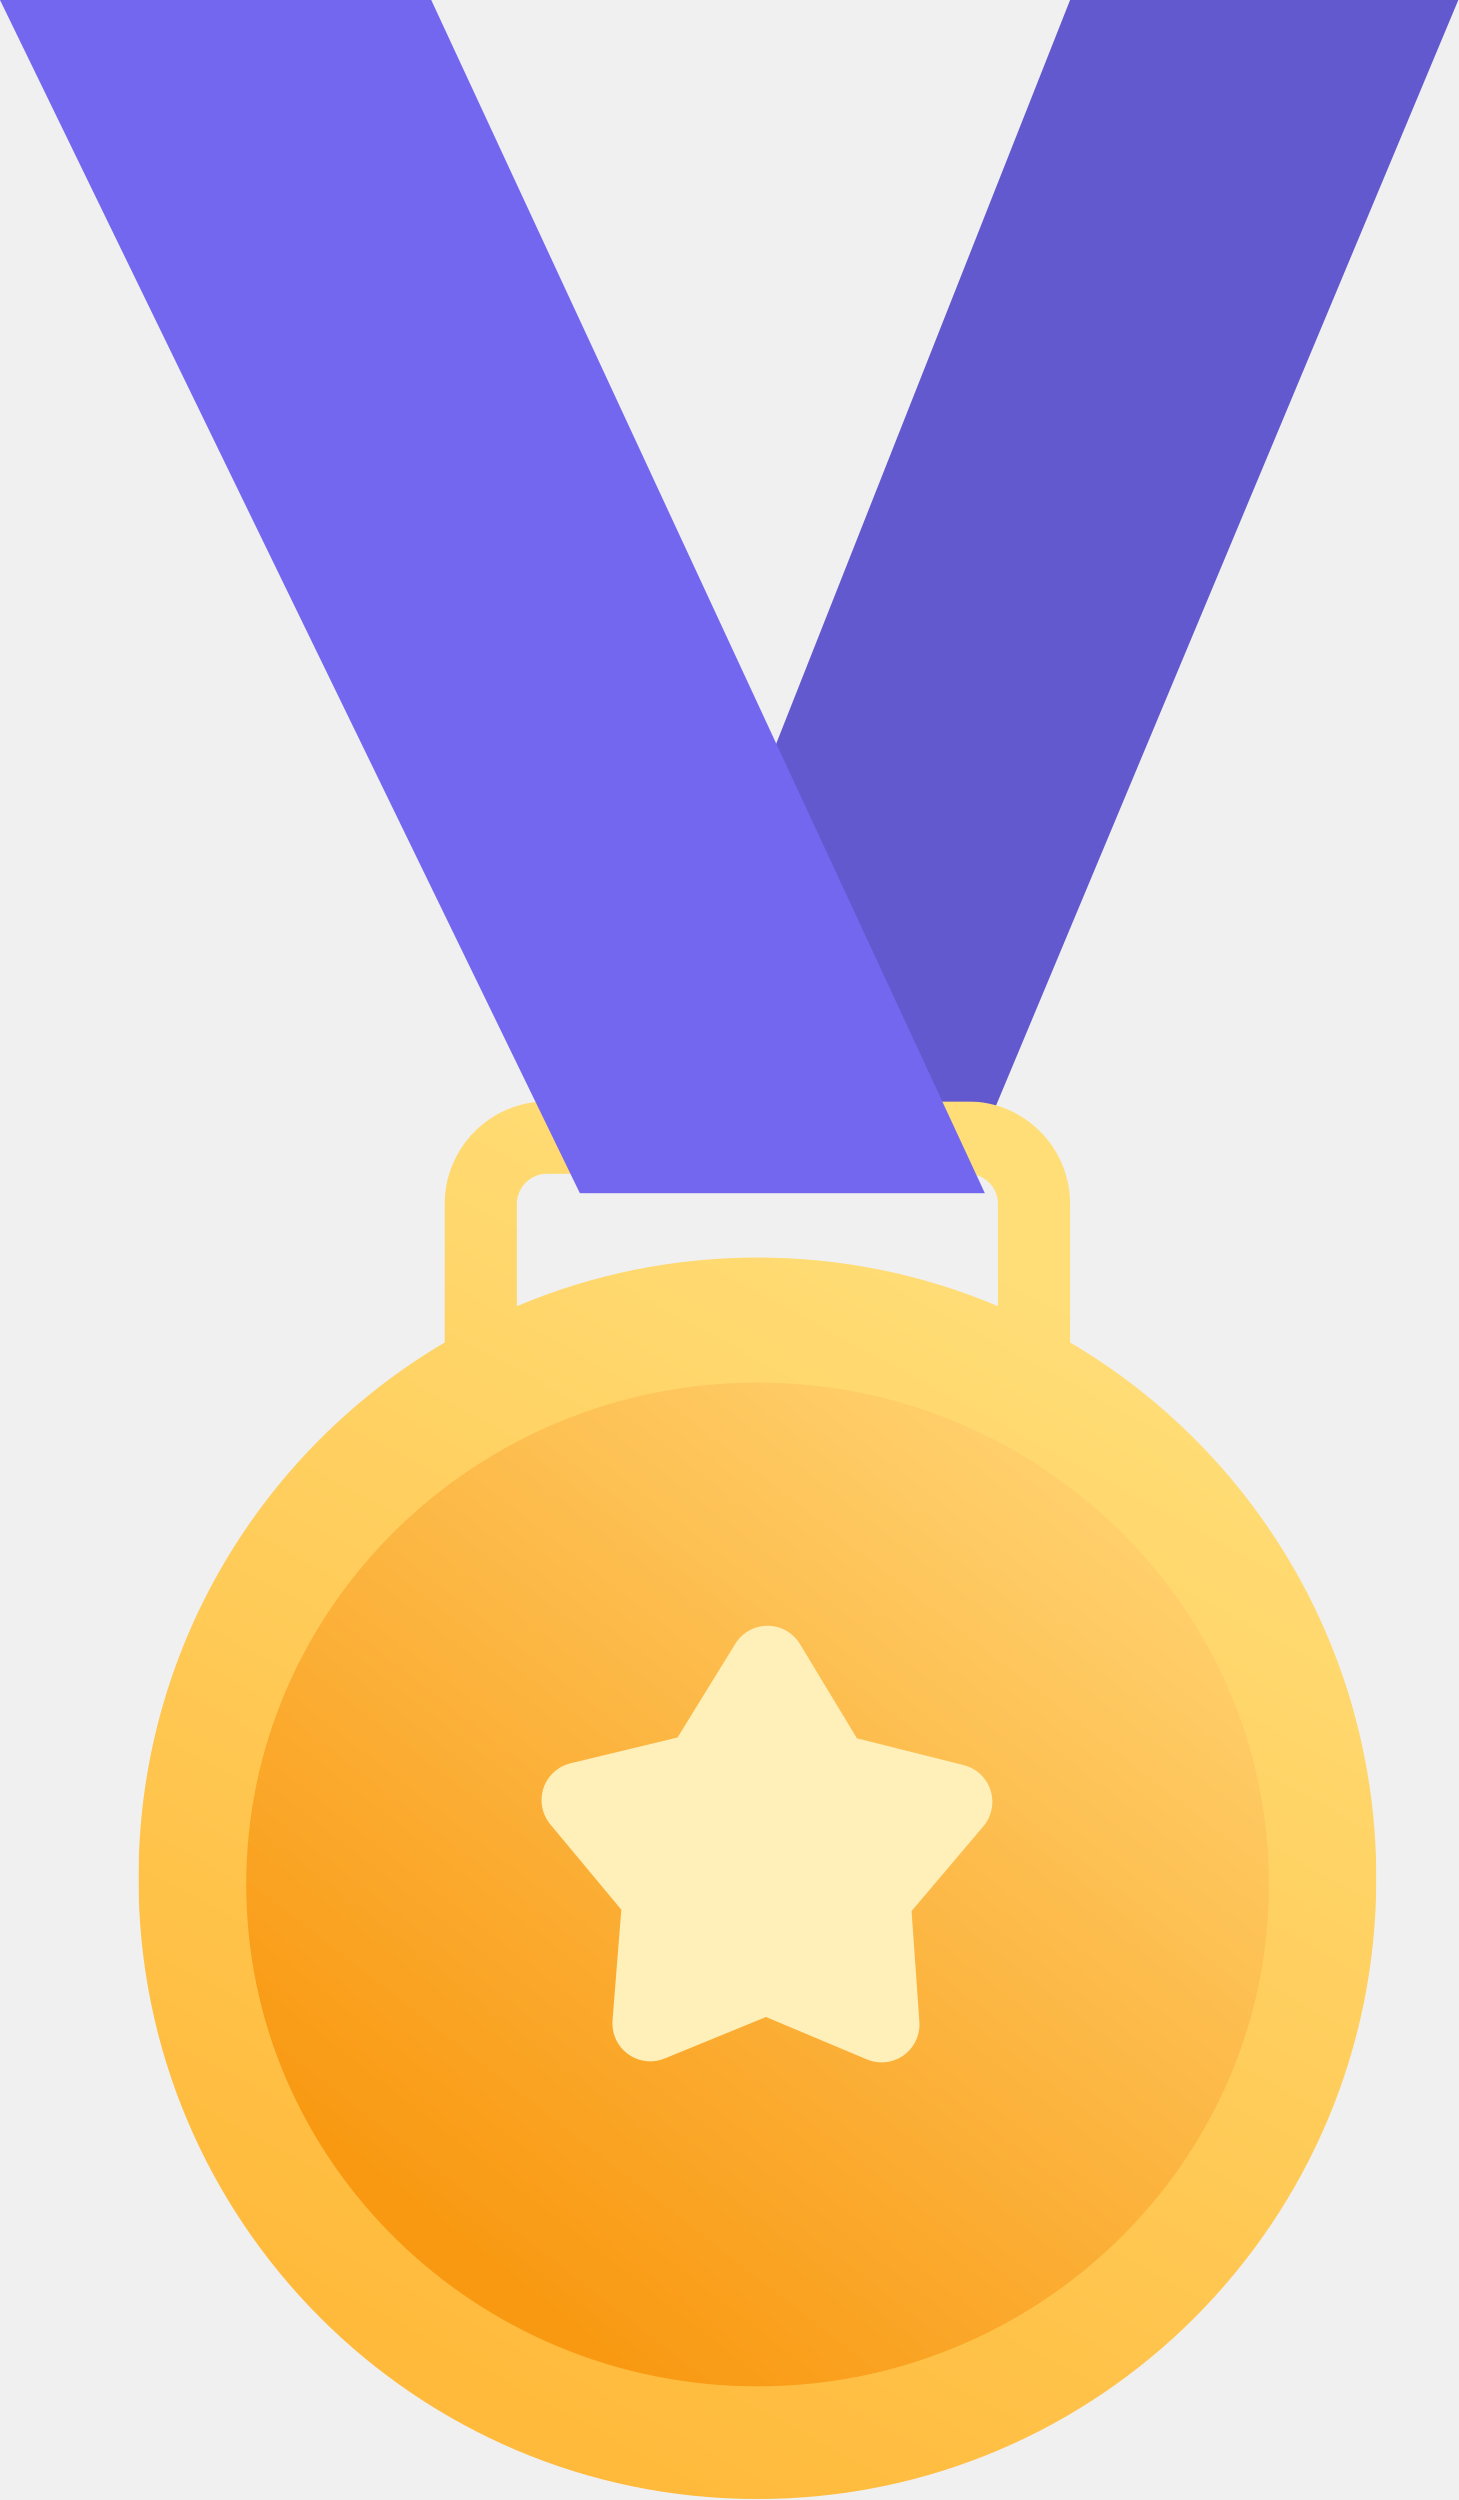
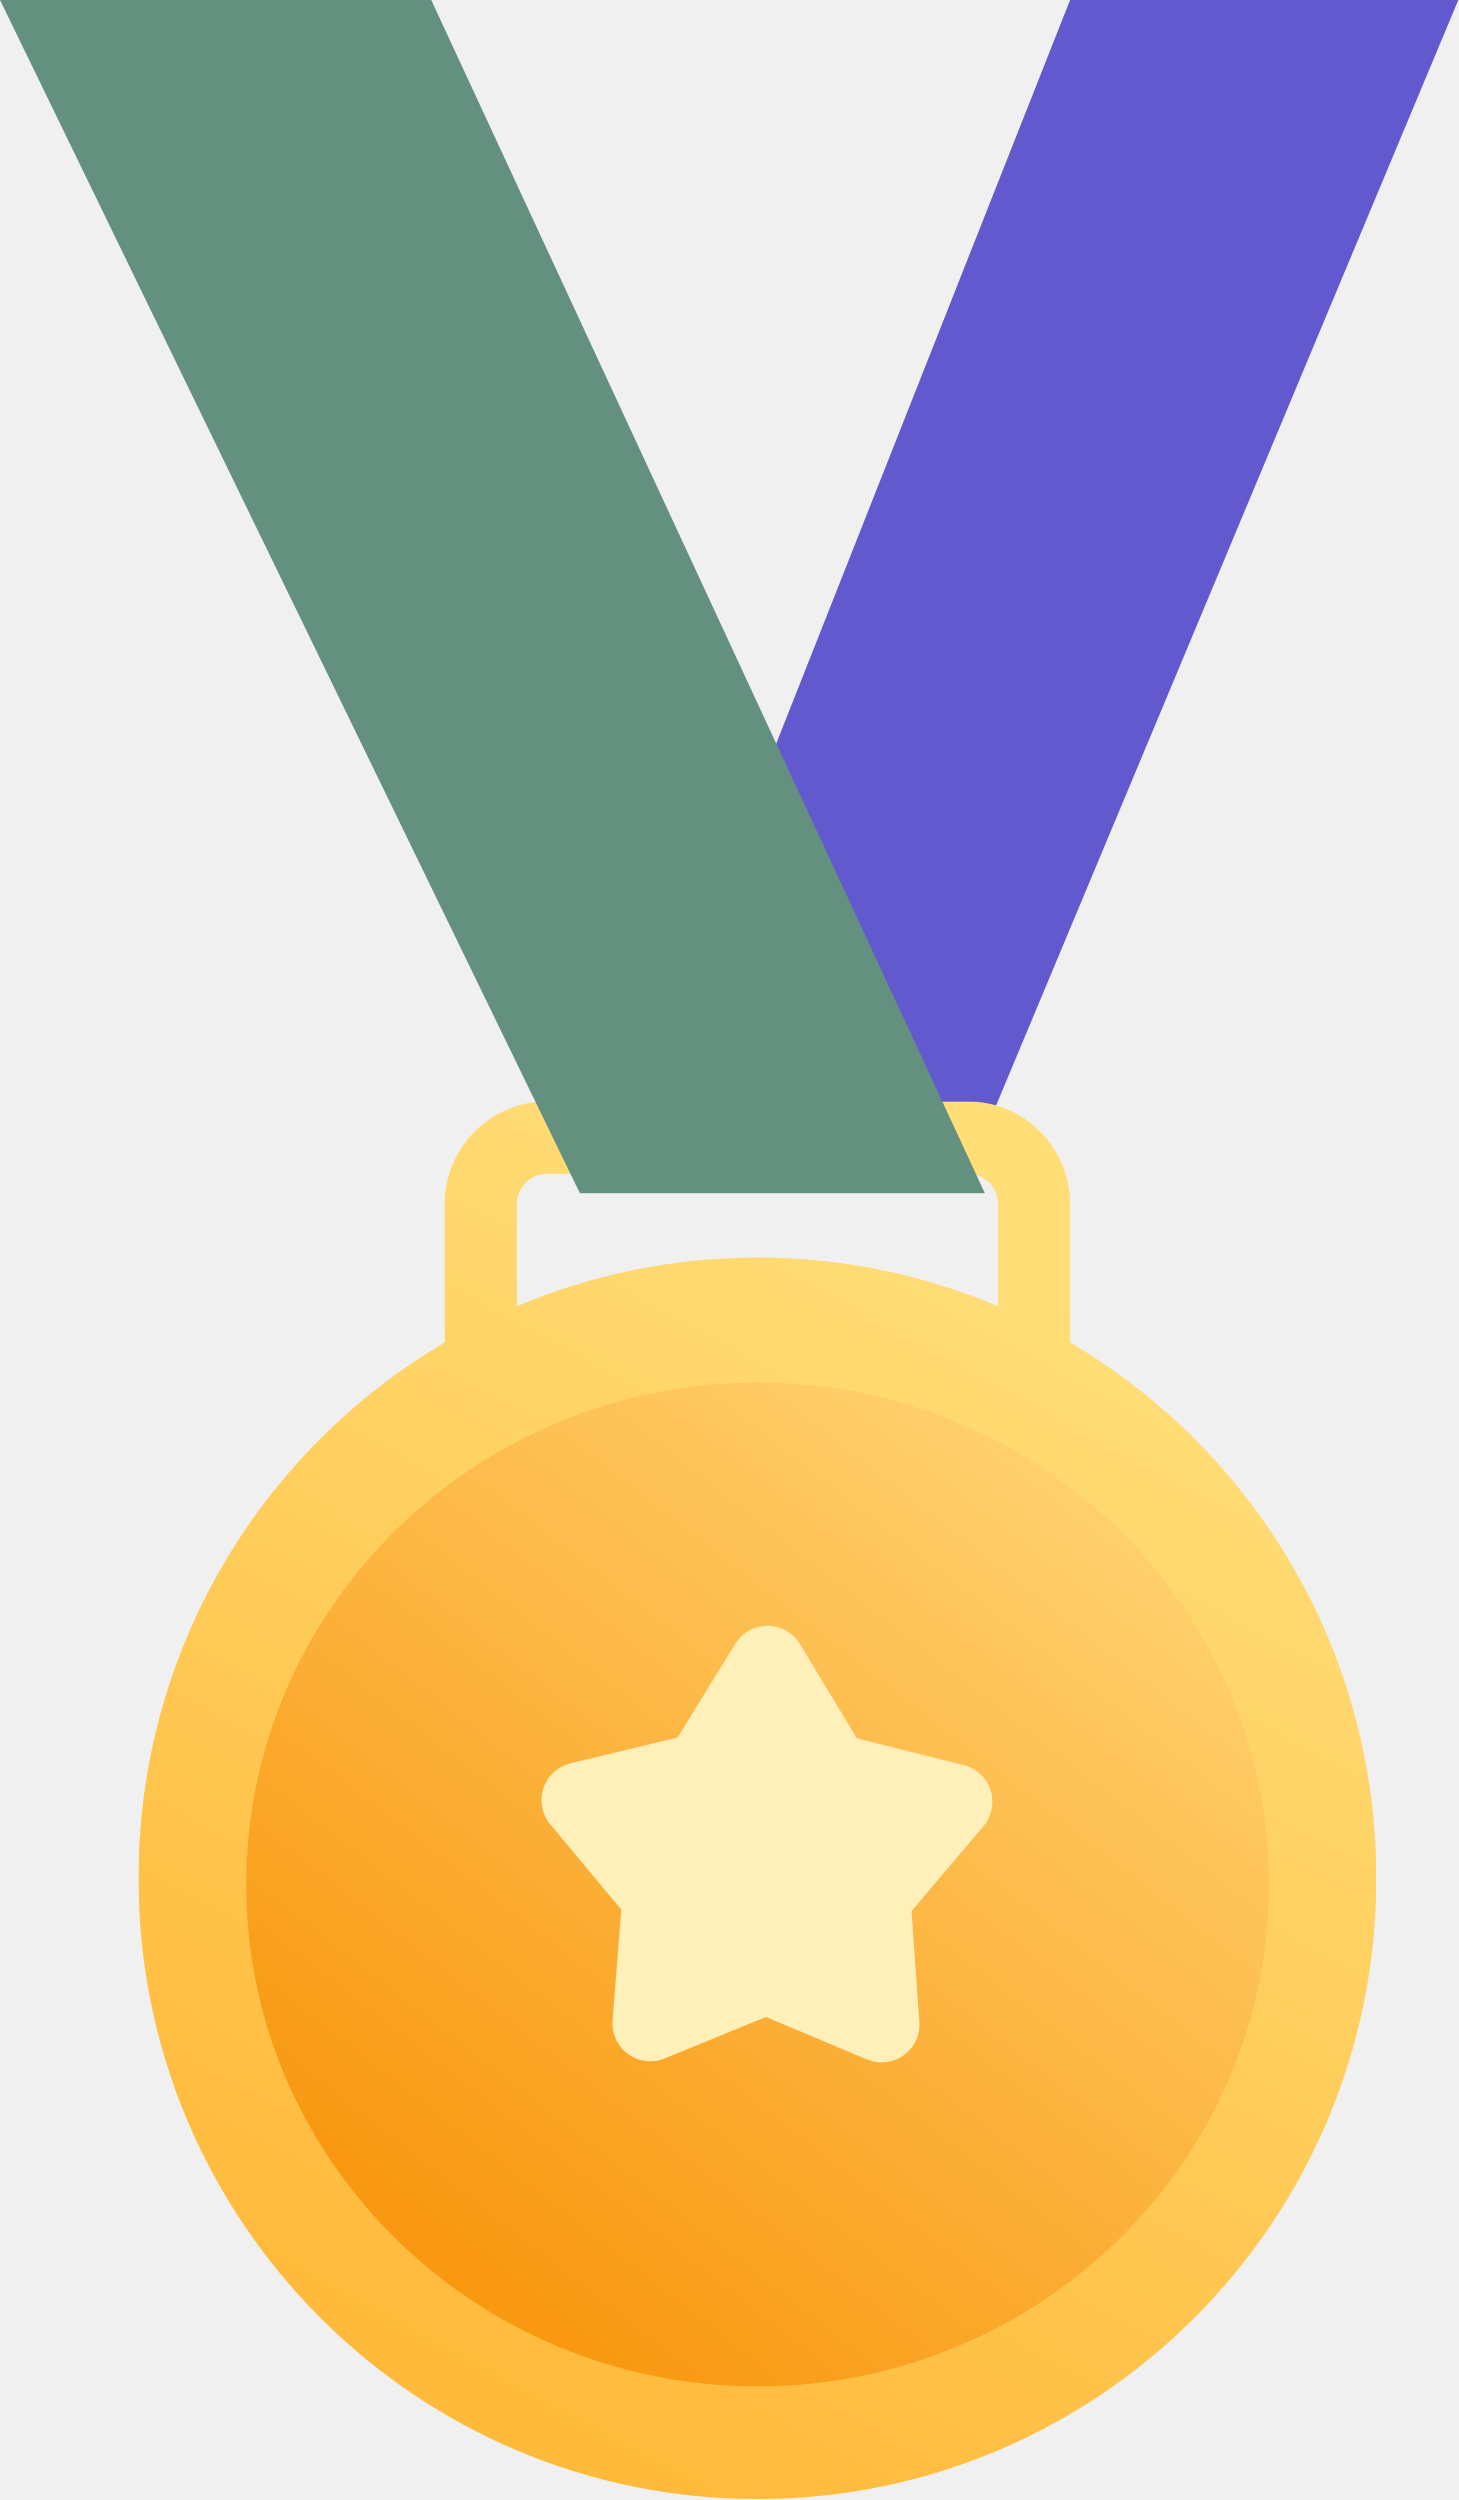
<svg xmlns="http://www.w3.org/2000/svg" xmlns:xlink="http://www.w3.org/1999/xlink" width="77px" height="132px" viewBox="0 0 77 132" version="1.1">
  <defs>
    <polygon id="path-1" points="0.312 0.155 65.67 0.155 65.67 73.949 0.312 73.949" />
    <linearGradient x1="74.194%" y1="12.412%" x2="34.456%" y2="95.336%" id="linearGradient-3">
      <stop stop-color="#FFDE78" offset="0%" />
      <stop stop-color="#FFBA3B" offset="100%" />
    </linearGradient>
    <linearGradient x1="84.444%" y1="12.871%" x2="24.603%" y2="88.537%" id="linearGradient-4">
      <stop stop-color="#FFD06D" offset="0%" />
      <stop stop-color="#F99912" offset="100%" />
    </linearGradient>
  </defs>
  <g id="⚙️-Symbols" stroke="none" stroke-width="1" fill="none" fill-rule="evenodd">
    <g id="28)-Widgets/1)-Advanced/Congratulations" transform="translate(-236, 0)">
      <g id="Badge" transform="translate(236, 0)">
        <polygon id="Fill-1" fill="#6359CF" points="56.5 0 32 62 51.075 62 77 0" />
        <g id="Group-4" transform="translate(7, 58)">
          <mask id="mask-2" fill="white">
            <use xlink:href="#path-1" />
          </mask>
          <g id="Clip-3" />
          <path d="M20.291,10.966 L20.291,5.568 C20.291,4.691 21.003,3.976 21.879,3.976 L44.103,3.976 C44.978,3.976 45.691,4.691 45.691,5.568 L45.691,10.966 C41.787,9.312 37.495,8.398 32.991,8.398 C28.487,8.398 24.195,9.312 20.291,10.966 M49.501,12.883 L49.501,5.568 C49.501,2.583 47.079,0.155 44.103,0.155 L21.879,0.155 C18.902,0.155 16.481,2.583 16.481,5.568 L16.481,12.883 C6.808,18.574 0.312,29.113 0.312,41.174 C0.312,59.275 14.943,73.949 32.991,73.949 C51.039,73.949 65.67,59.275 65.67,41.174 C65.67,29.113 59.175,18.574 49.501,12.883" id="Fill-2" fill="url(#linearGradient-3)" mask="url(#mask-2)" />
        </g>
        <path d="M40,126 C25.111,126 13,114.113 13,99.5 C13,84.887 25.111,73 40,73 C54.888,73 67,84.887 67,99.5 C67,114.113 54.888,126 40,126" id="Fill-5" fill="url(#linearGradient-4)" />
        <path d="M45.772,108.738 L40.443,106.497 L40.443,106.497 L35.094,108.689 C34.072,109.108 32.903,108.619 32.485,107.597 C32.366,107.307 32.317,106.993 32.341,106.68 L32.806,100.833 L32.806,100.833 L29.055,96.325 C28.349,95.476 28.464,94.214 29.314,93.508 C29.549,93.312 29.826,93.173 30.124,93.101 L35.774,91.739 L35.774,91.739 L38.825,86.79 C39.404,85.85 40.637,85.558 41.577,86.137 C41.848,86.304 42.075,86.533 42.239,86.806 L45.245,91.783 L45.245,91.783 L50.883,93.197 C51.955,93.466 52.605,94.552 52.337,95.624 C52.262,95.921 52.12,96.197 51.922,96.43 L48.131,100.904 L48.131,100.904 L48.543,106.755 C48.62,107.856 47.79,108.812 46.688,108.89 C46.375,108.912 46.061,108.86 45.772,108.738 Z" id="Fill-105" fill="#FFEFB9" />
-         <polygon id="Fill-116" fill="#7367F0" points="1.5262791e-13 0 22.769 0 52 63 30.617 63" />
+         <polygon id="Fill-116" fill="#649080" points="1.5262791e-13 0 22.769 0 52 63 30.617 63" />
      </g>
    </g>
  </g>
</svg>
